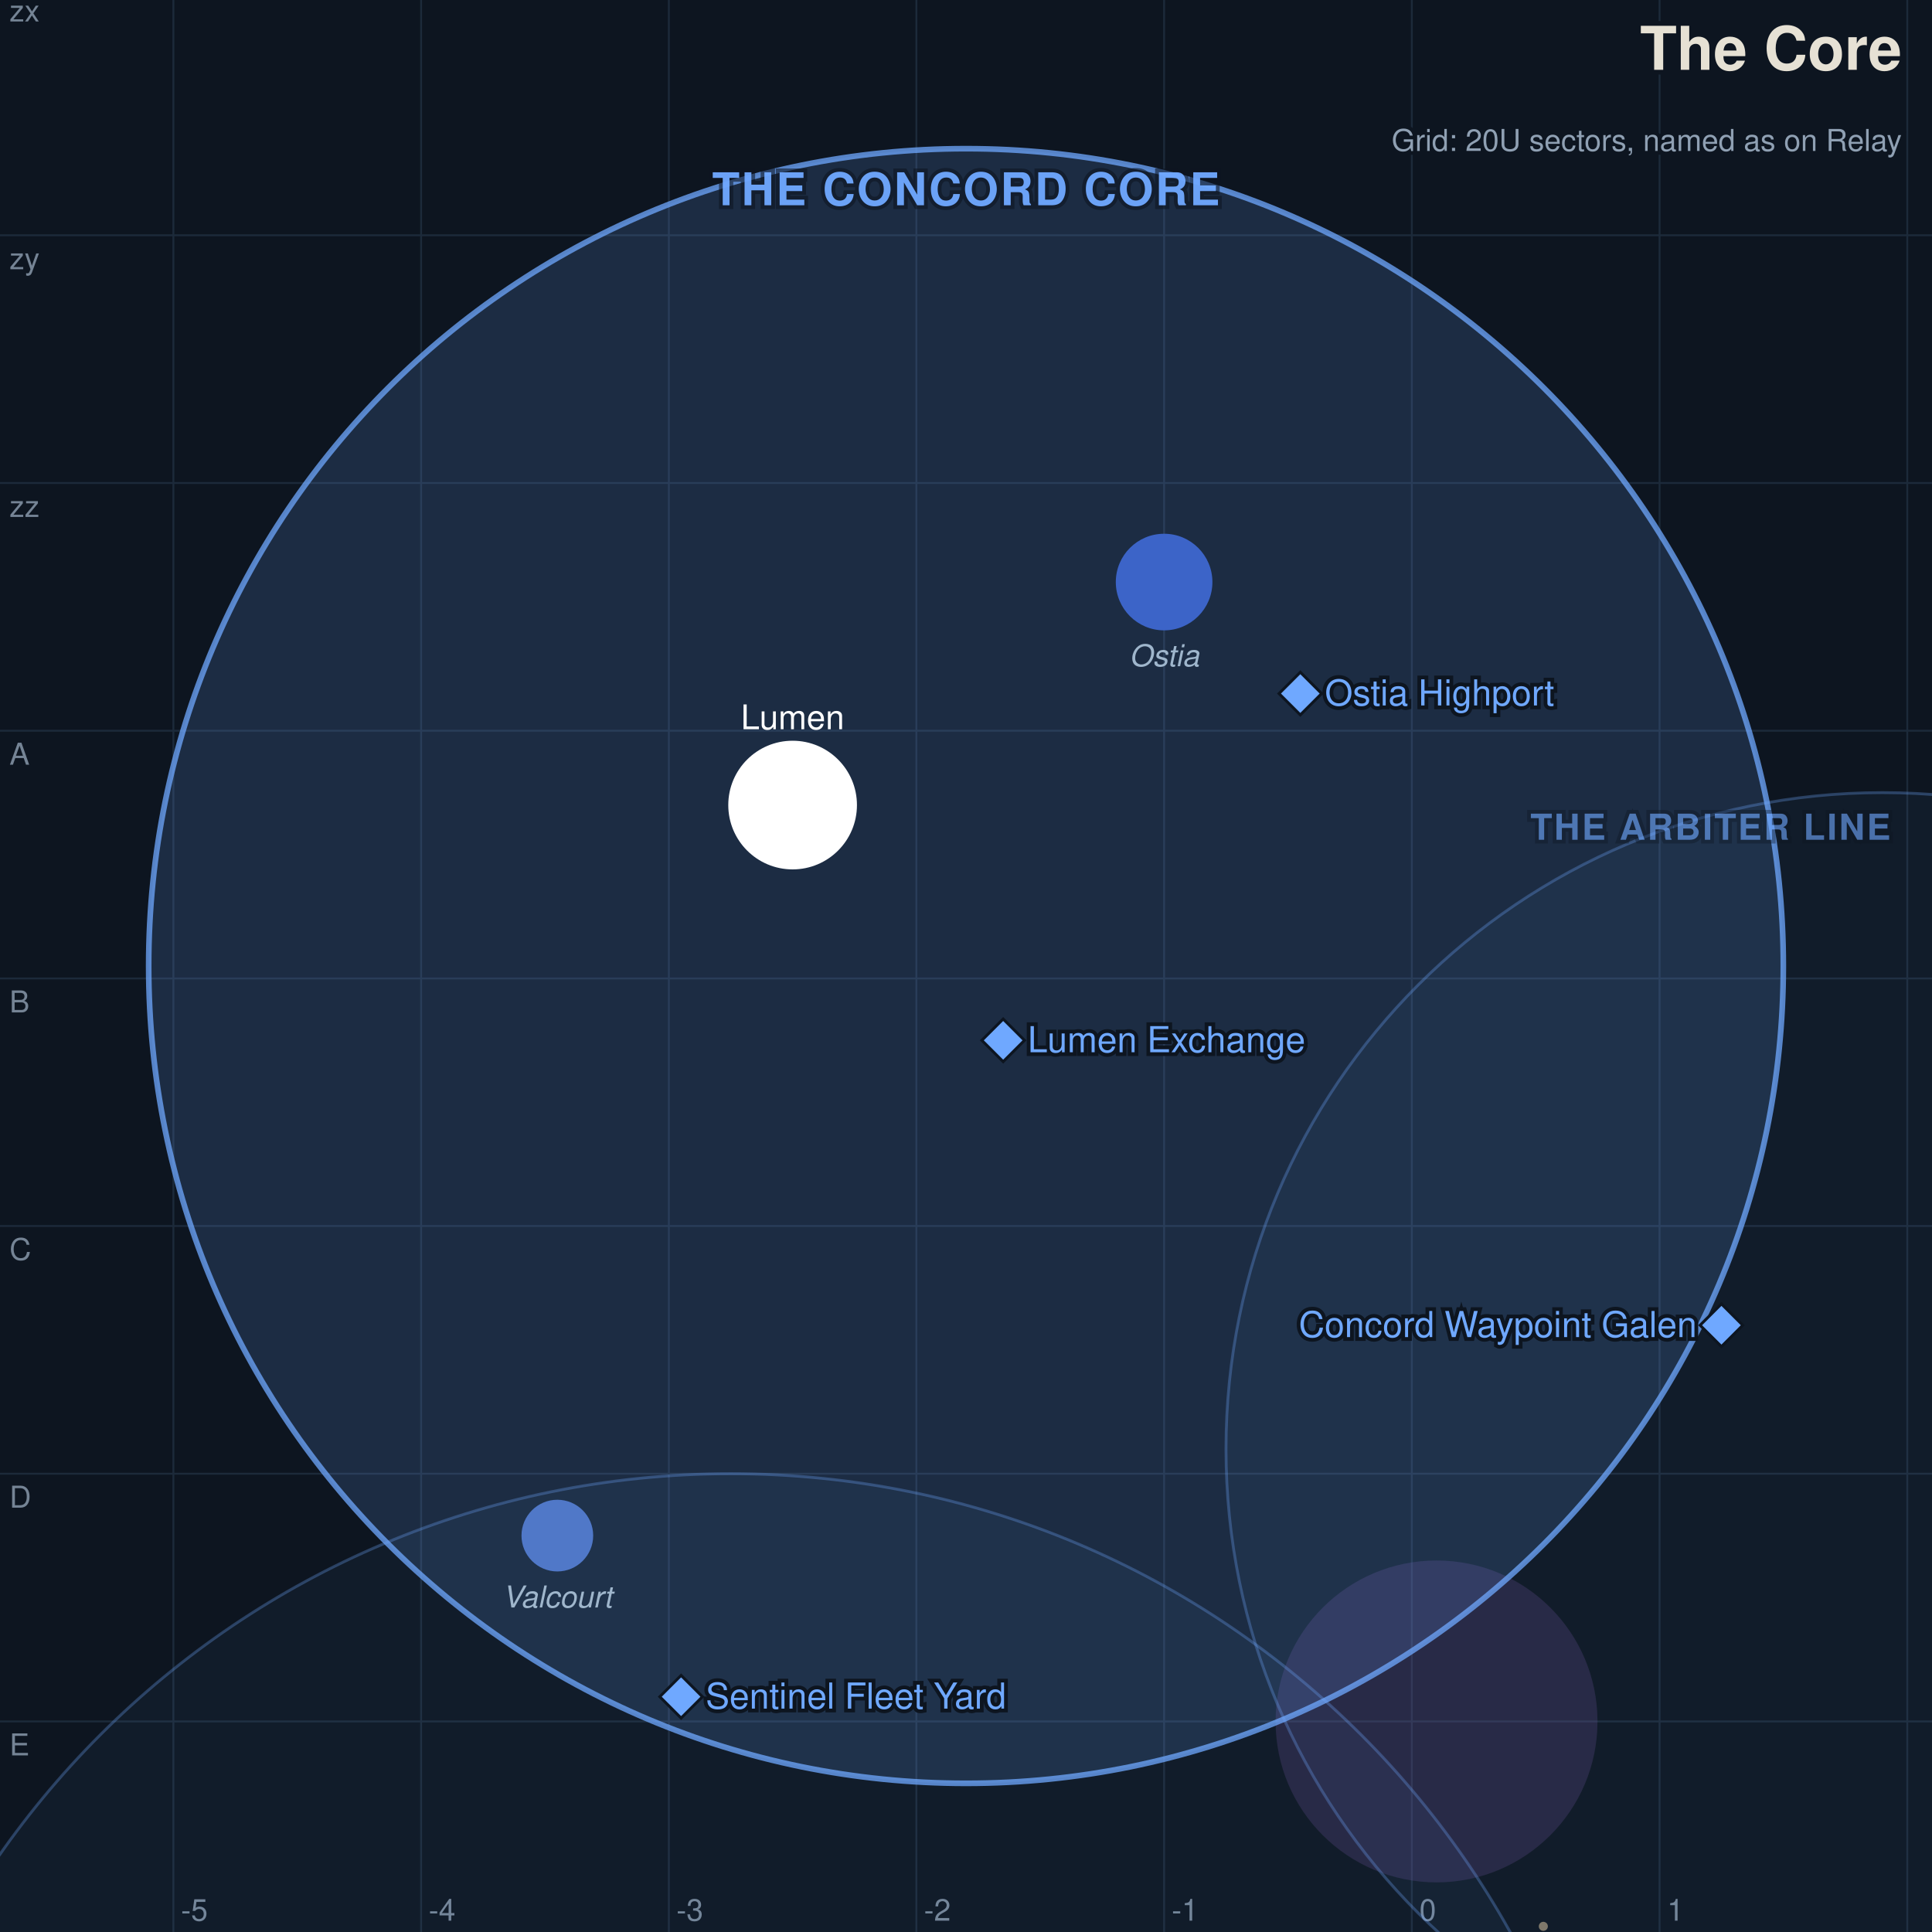
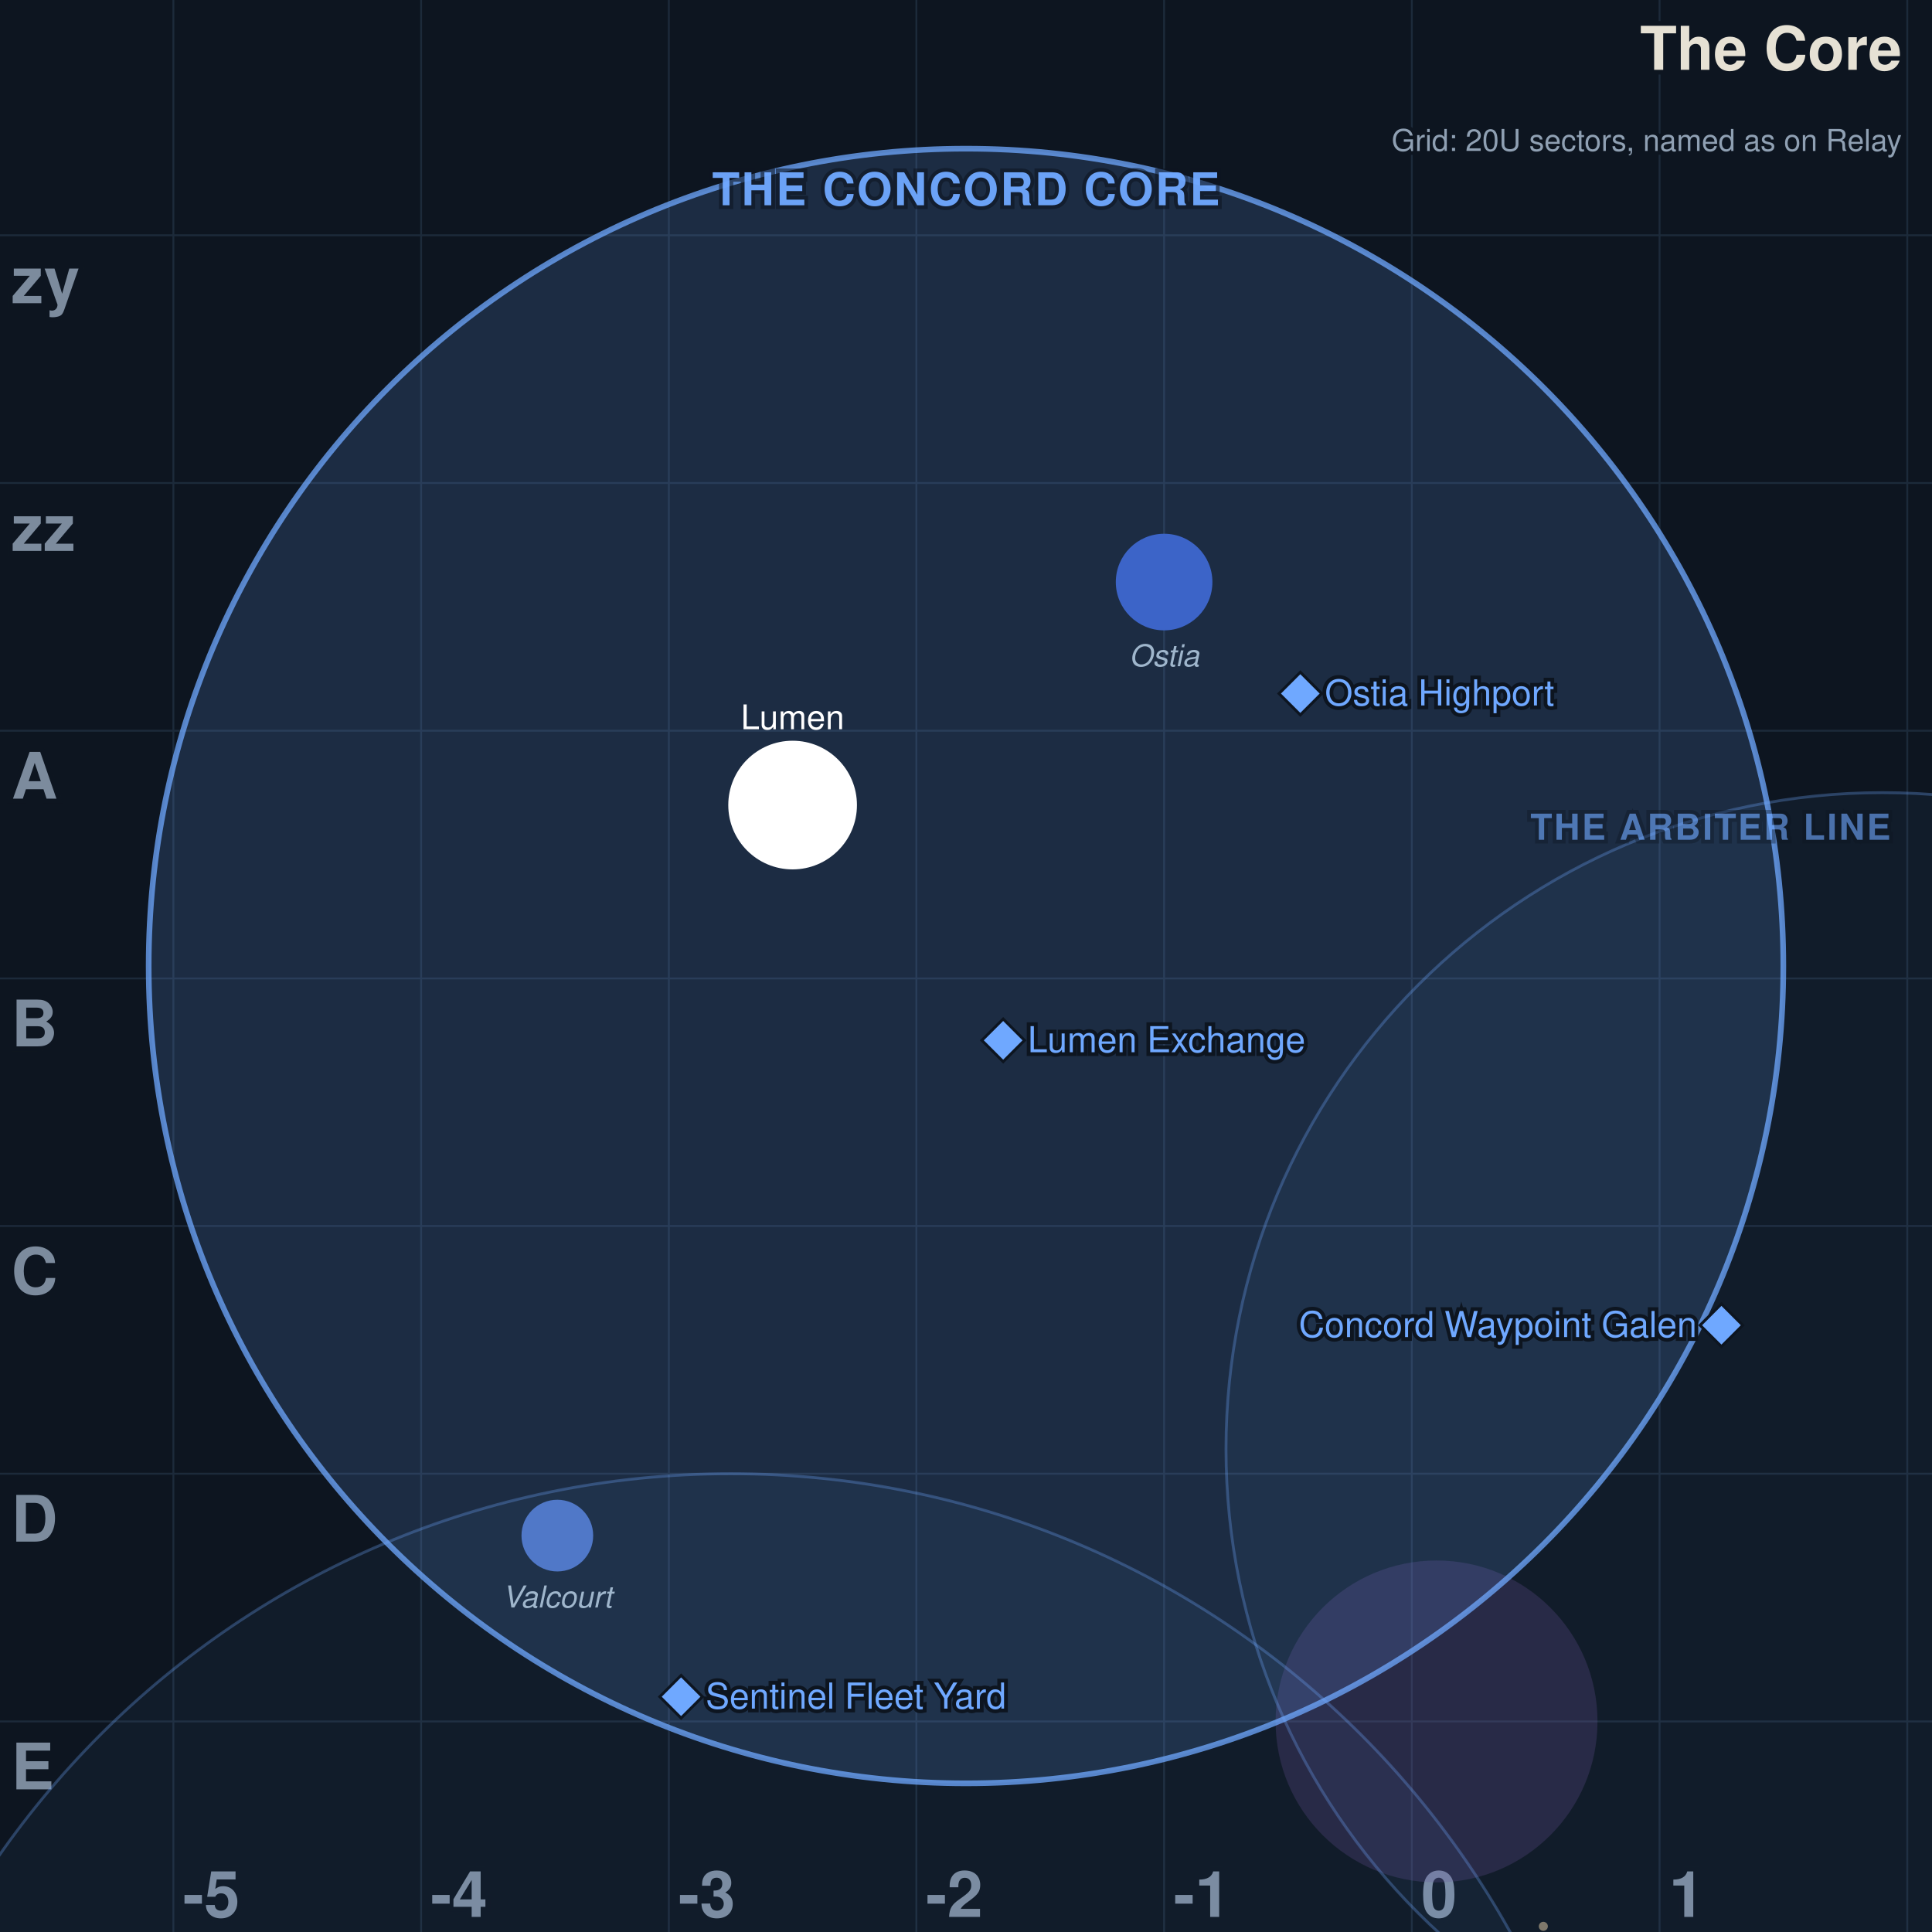
<svg xmlns="http://www.w3.org/2000/svg" viewBox="0 0 1024 1024" font-family="Helvetica Neue, Helvetica, Arial, sans-serif">
  <rect width="1024" height="1024" fill="#0d1520" />
  <line x1="-39.4" y1="0" x2="-39.4" y2="1024" stroke="#1c2a3a" />
-   <text x="-35.4" y="1018" fill="#8fa0b3" font-size="16" opacity="0.8">-6</text>
  <line x1="91.9" y1="0" x2="91.9" y2="1024" stroke="#1c2a3a" />
-   <text x="95.9" y="1018" fill="#8fa0b3" font-size="16" opacity="0.8">-5</text>
+   <text x="96.9" y="1016" fill="#8fa0b3" font-size="34" font-weight="700" opacity="0.85" stroke="#0d1520" stroke-width="5" paint-order="stroke">-5</text>
  <line x1="223.2" y1="0" x2="223.2" y2="1024" stroke="#1c2a3a" />
-   <text x="227.2" y="1018" fill="#8fa0b3" font-size="16" opacity="0.8">-4</text>
+   <text x="228.2" y="1016" fill="#8fa0b3" font-size="34" font-weight="700" opacity="0.85" stroke="#0d1520" stroke-width="5" paint-order="stroke">-4</text>
  <line x1="354.5" y1="0" x2="354.5" y2="1024" stroke="#1c2a3a" />
-   <text x="358.5" y="1018" fill="#8fa0b3" font-size="16" opacity="0.8">-3</text>
+   <text x="359.5" y="1016" fill="#8fa0b3" font-size="34" font-weight="700" opacity="0.85" stroke="#0d1520" stroke-width="5" paint-order="stroke">-3</text>
  <line x1="485.7" y1="0" x2="485.7" y2="1024" stroke="#1c2a3a" />
-   <text x="489.7" y="1018" fill="#8fa0b3" font-size="16" opacity="0.8">-2</text>
+   <text x="490.7" y="1016" fill="#8fa0b3" font-size="34" font-weight="700" opacity="0.85" stroke="#0d1520" stroke-width="5" paint-order="stroke">-2</text>
  <line x1="617.0" y1="0" x2="617.0" y2="1024" stroke="#1c2a3a" />
-   <text x="621.0" y="1018" fill="#8fa0b3" font-size="16" opacity="0.8">-1</text>
+   <text x="622.0" y="1016" fill="#8fa0b3" font-size="34" font-weight="700" opacity="0.85" stroke="#0d1520" stroke-width="5" paint-order="stroke">-1</text>
  <line x1="748.3" y1="0" x2="748.3" y2="1024" stroke="#1c2a3a" />
-   <text x="752.3" y="1018" fill="#8fa0b3" font-size="16" opacity="0.8">0</text>
+   <text x="753.3" y="1016" fill="#8fa0b3" font-size="34" font-weight="700" opacity="0.85" stroke="#0d1520" stroke-width="5" paint-order="stroke">0</text>
  <line x1="879.6" y1="0" x2="879.6" y2="1024" stroke="#1c2a3a" />
-   <text x="883.6" y="1018" fill="#8fa0b3" font-size="16" opacity="0.8">1</text>
+   <text x="884.6" y="1016" fill="#8fa0b3" font-size="34" font-weight="700" opacity="0.85" stroke="#0d1520" stroke-width="5" paint-order="stroke">1</text>
  <line x1="1010.9" y1="0" x2="1010.9" y2="1024" stroke="#1c2a3a" />
  <line x1="0" y1="-6.6" x2="1024" y2="-6.6" stroke="#1c2a3a" />
-   <text x="5" y="11.4" fill="#8fa0b3" font-size="16" opacity="0.8">zx</text>
  <line x1="0" y1="124.7" x2="1024" y2="124.7" stroke="#1c2a3a" />
-   <text x="5" y="142.7" fill="#8fa0b3" font-size="16" opacity="0.8">zy</text>
+   <text x="6" y="160.7" fill="#8fa0b3" font-size="34" font-weight="700" opacity="0.85" stroke="#0d1520" stroke-width="5" paint-order="stroke">zy</text>
  <line x1="0" y1="256.0" x2="1024" y2="256.0" stroke="#1c2a3a" />
-   <text x="5" y="274.0" fill="#8fa0b3" font-size="16" opacity="0.8">zz</text>
+   <text x="6" y="292.0" fill="#8fa0b3" font-size="34" font-weight="700" opacity="0.85" stroke="#0d1520" stroke-width="5" paint-order="stroke">zz</text>
  <line x1="0" y1="387.3" x2="1024" y2="387.3" stroke="#1c2a3a" />
-   <text x="5" y="405.3" fill="#8fa0b3" font-size="16" opacity="0.8">A</text>
+   <text x="6" y="423.3" fill="#8fa0b3" font-size="34" font-weight="700" opacity="0.85" stroke="#0d1520" stroke-width="5" paint-order="stroke">A</text>
  <line x1="0" y1="518.6" x2="1024" y2="518.6" stroke="#1c2a3a" />
-   <text x="5" y="536.6" fill="#8fa0b3" font-size="16" opacity="0.8">B</text>
+   <text x="6" y="554.6" fill="#8fa0b3" font-size="34" font-weight="700" opacity="0.85" stroke="#0d1520" stroke-width="5" paint-order="stroke">B</text>
  <line x1="0" y1="649.8" x2="1024" y2="649.8" stroke="#1c2a3a" />
-   <text x="5" y="667.8" fill="#8fa0b3" font-size="16" opacity="0.8">C</text>
+   <text x="6" y="685.8" fill="#8fa0b3" font-size="34" font-weight="700" opacity="0.85" stroke="#0d1520" stroke-width="5" paint-order="stroke">C</text>
  <line x1="0" y1="781.1" x2="1024" y2="781.1" stroke="#1c2a3a" />
-   <text x="5" y="799.1" fill="#8fa0b3" font-size="16" opacity="0.8">D</text>
+   <text x="6" y="817.1" fill="#8fa0b3" font-size="34" font-weight="700" opacity="0.85" stroke="#0d1520" stroke-width="5" paint-order="stroke">D</text>
  <line x1="0" y1="912.4" x2="1024" y2="912.4" stroke="#1c2a3a" />
-   <text x="5" y="930.4" fill="#8fa0b3" font-size="16" opacity="0.8">E</text>
+   <text x="6" y="948.4" fill="#8fa0b3" font-size="34" font-weight="700" opacity="0.85" stroke="#0d1520" stroke-width="5" paint-order="stroke">E</text>
  <circle cx="761.4" cy="912.4" r="85.3" fill="#6a4c93" opacity="0.26" />
  <circle cx="818.0" cy="1021.0" r="2.4" fill="#b0a080" opacity="0.7" />
  <circle cx="997.7" cy="768.0" r="347.9" fill="#6fa8ff" fill-opacity="0.05" stroke="#6fa8ff" stroke-opacity="0.3" stroke-width="1.5" />
  <circle cx="387.3" cy="1253.7" r="472.6" fill="#6fa8ff" fill-opacity="0.05" stroke="#6fa8ff" stroke-opacity="0.3" stroke-width="1.5" />
  <circle cx="1457.2" cy="1010.9" r="131.3" fill="#a58fd0" fill-opacity="0.05" stroke="#a58fd0" stroke-opacity="0.3" stroke-width="1.5" />
  <circle cx="1201.2" cy="1181.5" r="91.9" fill="#a58fd0" fill-opacity="0.05" stroke="#a58fd0" stroke-opacity="0.3" stroke-width="1.5" />
  <circle cx="1024.0" cy="1417.8" r="164.1" fill="#a58fd0" fill-opacity="0.05" stroke="#a58fd0" stroke-opacity="0.3" stroke-width="1.5" />
  <circle cx="1575.4" cy="1280.0" r="78.8" fill="#a58fd0" fill-opacity="0.05" stroke="#a58fd0" stroke-opacity="0.3" stroke-width="1.5" />
  <circle cx="1555.7" cy="1496.6" r="190.4" fill="#c9a227" fill-opacity="0.05" stroke="#c9a227" stroke-opacity="0.3" stroke-width="1.5" />
  <circle cx="1765.7" cy="1693.5" r="137.8" fill="#d0662c" fill-opacity="0.05" stroke="#d0662c" stroke-opacity="0.3" stroke-width="1.5" />
  <circle cx="1851.1" cy="991.2" r="223.2" fill="#a58fd0" fill-opacity="0.05" stroke="#a58fd0" stroke-opacity="0.3" stroke-width="1.5" />
  <circle cx="1680.4" cy="892.7" r="59.1" fill="#a58fd0" fill-opacity="0.05" stroke="#a58fd0" stroke-opacity="0.3" stroke-width="1.5" />
  <circle cx="2428.7" cy="853.3" r="288.8" fill="#c9a227" fill-opacity="0.05" stroke="#c9a227" stroke-opacity="0.3" stroke-width="1.5" />
  <circle cx="2054.6" cy="1181.5" r="374.2" fill="#a58fd0" fill-opacity="0.05" stroke="#a58fd0" stroke-opacity="0.3" stroke-width="1.5" />
  <circle cx="1877.3" cy="636.7" r="59.1" fill="#a58fd0" fill-opacity="0.05" stroke="#a58fd0" stroke-opacity="0.3" stroke-width="1.5" />
  <circle cx="2087.4" cy="807.4" r="78.8" fill="#a58fd0" fill-opacity="0.05" stroke="#a58fd0" stroke-opacity="0.3" stroke-width="1.5" />
  <circle cx="1982.4" cy="1352.2" r="91.9" fill="#a58fd0" fill-opacity="0.05" stroke="#a58fd0" stroke-opacity="0.3" stroke-width="1.5" />
  <circle cx="1641.0" cy="413.5" r="190.4" fill="#d0662c" fill-opacity="0.05" stroke="#d0662c" stroke-opacity="0.3" stroke-width="1.5" />
  <circle cx="2428.7" cy="1759.2" r="256.0" fill="#d0403a" fill-opacity="0.05" stroke="#d0403a" stroke-opacity="0.3" stroke-width="1.5" />
  <circle cx="512.0" cy="512.0" r="433.2" fill="#6fa8ff" fill-opacity="0.16" stroke="#6fa8ff" stroke-opacity="0.75" stroke-width="3" />
  <circle cx="420.1" cy="426.7" r="34.1" fill="#ffffff" />
  <text x="420.1" y="386.5" fill="#ffffff" font-size="18" text-anchor="middle">Lumen</text>
  <circle cx="617.0" cy="308.5" r="25.6" fill="#3c64c8" />
  <text x="617.0" y="353.1" fill="#9fb6cc" font-size="16" font-style="italic" text-anchor="middle">Ostia</text>
  <circle cx="295.4" cy="813.9" r="19.0" fill="#5078c8" />
  <text x="295.4" y="852.0" fill="#9fb6cc" font-size="16" font-style="italic" text-anchor="middle">Valcourt</text>
  <text x="512.0" y="108.8" fill="#6fa8ff" font-size="24" font-weight="700" text-anchor="middle" opacity="0.95" letter-spacing="1" stroke="#0d1520" stroke-width="4" stroke-opacity="0.6" paint-order="stroke">THE CONCORD CORE</text>
  <text x="906.6" y="445.1" fill="#6fa8ff" font-size="19" font-weight="700" text-anchor="middle" opacity="0.6" letter-spacing="1" stroke="#0d1520" stroke-width="4" stroke-opacity="0.6" paint-order="stroke">THE ARBITER LINE</text>
  <rect x="681.2" y="359.6" width="16" height="16" fill="#6fa8ff" stroke="#0d1520" stroke-width="1.5" transform="rotate(45 689.2 367.6)" />
  <text x="702.2" y="373.9" fill="#6fa8ff" font-size="19" text-anchor="start" stroke="#0d1520" stroke-width="4" paint-order="stroke">Ostia Highport</text>
  <rect x="523.7" y="543.4" width="16" height="16" fill="#6fa8ff" stroke="#0d1520" stroke-width="1.5" transform="rotate(45 531.7 551.4)" />
  <text x="544.7" y="557.7" fill="#6fa8ff" font-size="19" text-anchor="start" stroke="#0d1520" stroke-width="4" paint-order="stroke">Lumen Exchange</text>
  <rect x="353.0" y="891.3" width="16" height="16" fill="#6fa8ff" stroke="#0d1520" stroke-width="1.5" transform="rotate(45 361.0 899.3)" />
  <text x="374.0" y="905.6" fill="#6fa8ff" font-size="19" text-anchor="start" stroke="#0d1520" stroke-width="4" paint-order="stroke">Sentinel Fleet Yard</text>
  <rect x="904.4" y="694.4" width="16" height="16" fill="#6fa8ff" stroke="#0d1520" stroke-width="1.5" transform="rotate(45 912.4 702.4)" />
  <text x="899.4" y="708.7" fill="#6fa8ff" font-size="19" text-anchor="end" stroke="#0d1520" stroke-width="4" paint-order="stroke">Concord Waypoint Galen</text>
  <text x="1008" y="37" fill="#e6e1d4" font-size="32" font-weight="700" text-anchor="end" stroke="#0d1520" stroke-width="5" paint-order="stroke">The Core</text>
  <text x="1008" y="80" fill="#8fa0b3" font-size="16" text-anchor="end" stroke="#0d1520" stroke-width="4" paint-order="stroke">Grid: 20U sectors, named as on Relay</text>
</svg>
